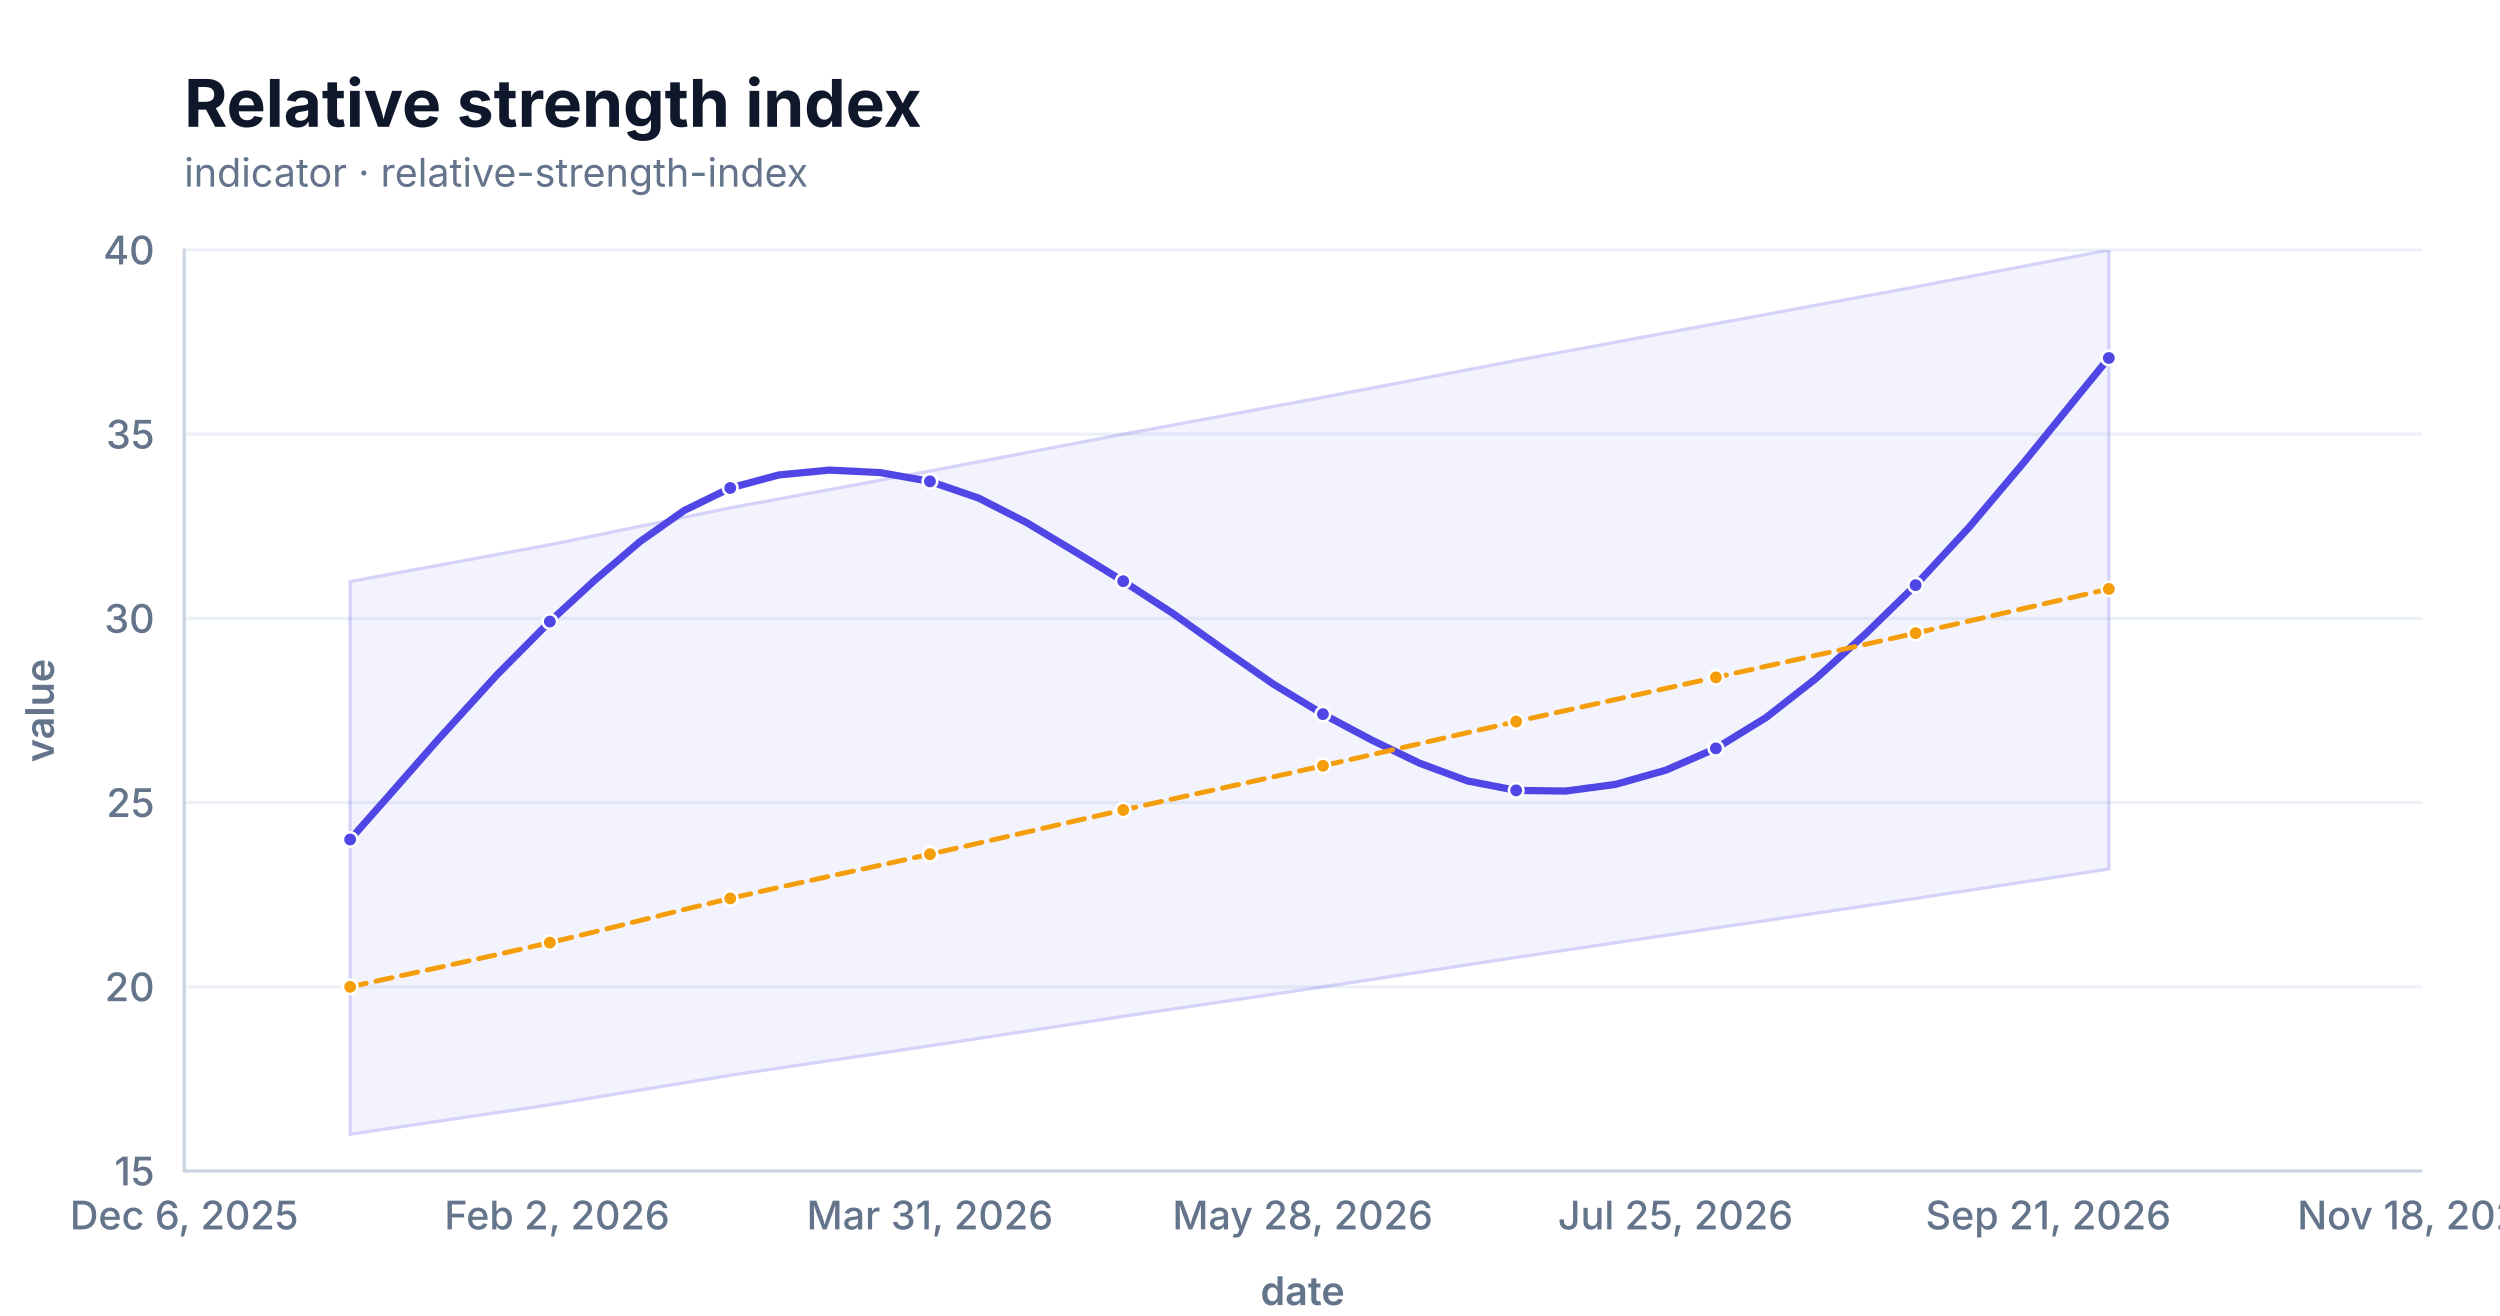
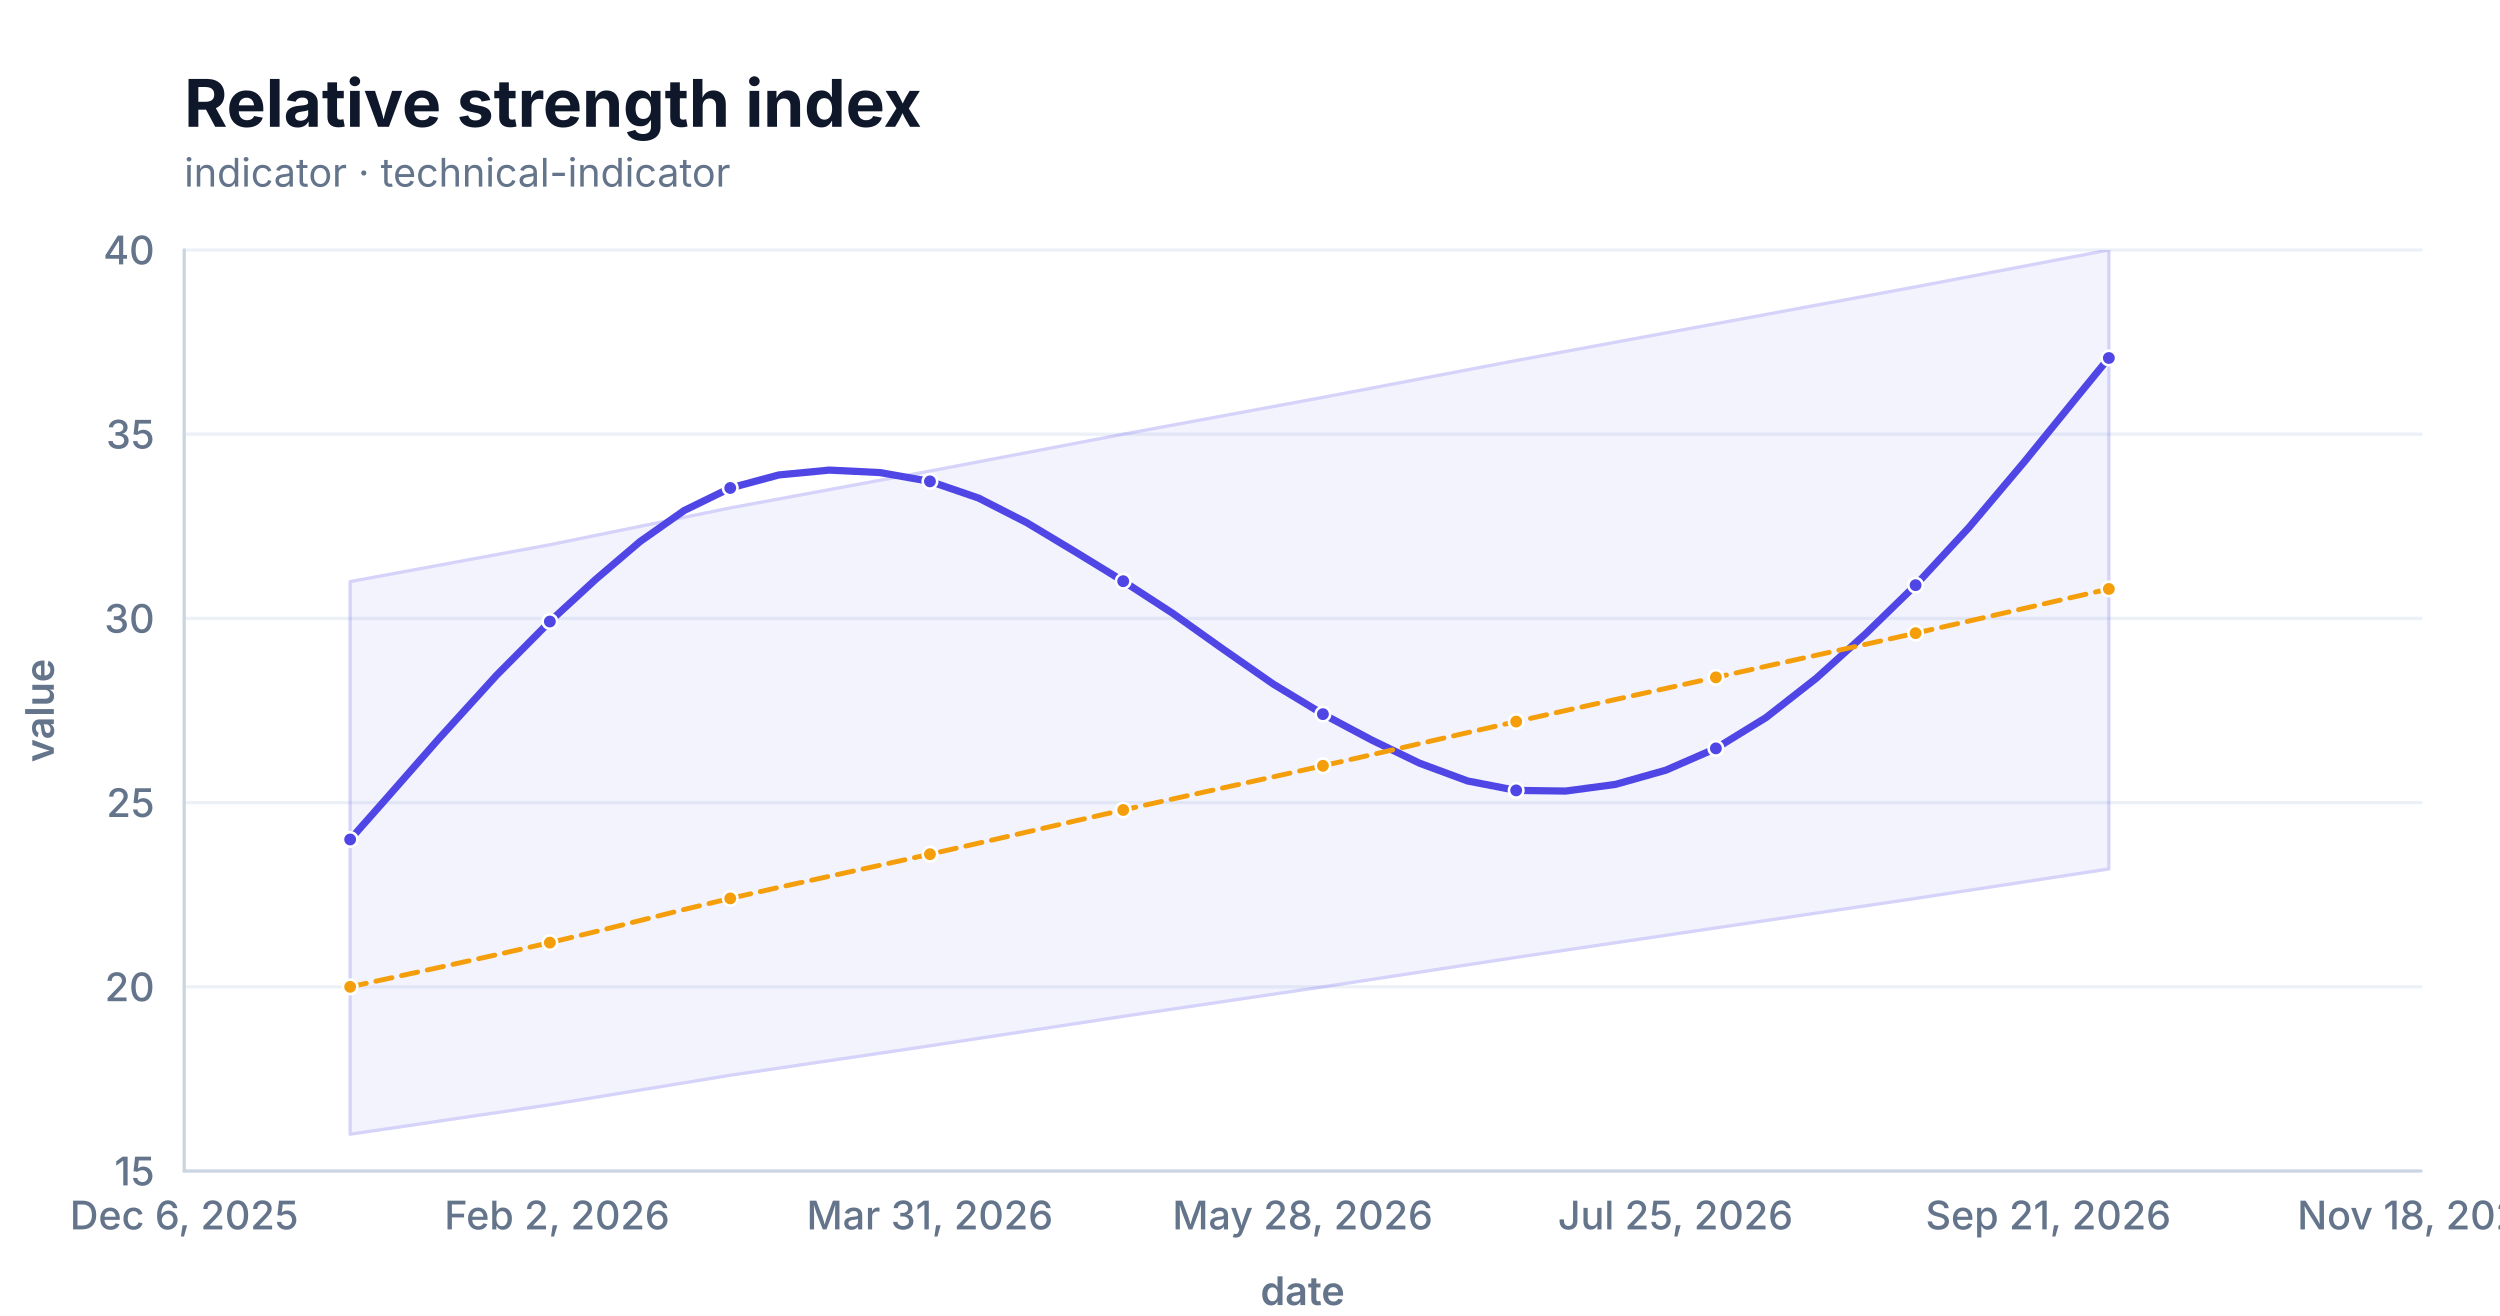
<svg xmlns="http://www.w3.org/2000/svg" width="760" height="400" viewBox="0 0 760 400" role="img" aria-labelledby="title description">
  <defs>
    <clipPath id="clip-1">
      <rect x="56" y="76" width="680" height="280" />
    </clipPath>
  </defs>
  <rect width="100%" height="100%" fill="#ffffff" />
  <g data-scene-node="scene:root">
    <line data-scene-node="axis-y:grid:1" opacity="0.82" x1="56" y1="300" x2="736" y2="300" fill="none" stroke="#e8eef6" stroke-width="1" stroke-linecap="round" />
    <line data-scene-node="axis-y:grid:2" opacity="0.82" x1="56" y1="244" x2="736" y2="244" fill="none" stroke="#e8eef6" stroke-width="1" stroke-linecap="round" />
    <line data-scene-node="axis-y:grid:3" opacity="0.82" x1="56" y1="188" x2="736" y2="188" fill="none" stroke="#e8eef6" stroke-width="1" stroke-linecap="round" />
    <line data-scene-node="axis-y:grid:4" opacity="0.82" x1="56" y1="132" x2="736" y2="132" fill="none" stroke="#e8eef6" stroke-width="1" stroke-linecap="round" />
    <line data-scene-node="axis-y:grid:5" opacity="0.82" x1="56" y1="76" x2="736" y2="76" fill="none" stroke="#e8eef6" stroke-width="1" stroke-linecap="round" />
    <g data-scene-node="layer-0:group" clip-path="url(#clip-1)">
      <path data-scene-node="layer-0:indicator-band" opacity="0.24" d="M 106.447 176.8 L 167.157 165.6 L 221.993 154.4 L 282.703 143.2 L 341.455 132 L 402.165 120.8 L 460.917 109.6 L 521.628 98.4 L 582.338 87.2 L 641.09 76 L 641.09 264.16 L 582.338 273.12 L 521.628 282.08 L 460.917 291.04 L 402.165 300 L 341.455 308.96 L 282.703 317.92 L 221.993 326.88 L 167.157 335.84 L 106.447 344.8 Z" fill="#4f46e547" stroke="#4f46e5" stroke-width="1" stroke-linejoin="round" />
      <path data-scene-node="layer-0:indicator-line:0" d="M 106.447 255.2 L 117.494 242.693 L 133.375 224.609 L 150.97 205.257 L 167.157 188.944 L 181.142 176.087 L 194.575 164.632 L 208.008 155.184 L 221.993 148.35 L 236.803 144.376 L 252.103 142.911 L 267.525 143.663 L 282.703 146.34 L 297.483 151.415 L 312.079 158.861 L 326.675 167.632 L 341.455 176.684 L 356.541 186.483 L 371.81 197.336 L 387.08 207.966 L 402.165 217.094 L 416.945 224.944 L 431.541 232.011 L 446.138 237.416 L 460.917 240.281 L 475.957 240.481 L 491.15 238.446 L 506.404 234.137 L 521.628 227.51 L 536.851 218.152 L 552.105 206.219 L 567.298 192.527 L 582.338 177.892 L 598.541 160.375 L 615.509 140.259 L 630.579 121.695 L 641.09 108.829" fill="none" stroke="#4f46e5" stroke-width="2.2" stroke-linecap="round" stroke-linejoin="round" />
      <circle data-scene-node="layer-0:indicator-point:0:0" cx="106.447" cy="255.2" r="2.2" fill="#4f46e5" stroke="#ffffff" stroke-width="0.8" />
      <circle data-scene-node="layer-0:indicator-point:0:1" cx="167.157" cy="188.944" r="2.2" fill="#4f46e5" stroke="#ffffff" stroke-width="0.8" />
      <circle data-scene-node="layer-0:indicator-point:0:2" cx="221.993" cy="148.35" r="2.2" fill="#4f46e5" stroke="#ffffff" stroke-width="0.8" />
      <circle data-scene-node="layer-0:indicator-point:0:3" cx="282.703" cy="146.34" r="2.2" fill="#4f46e5" stroke="#ffffff" stroke-width="0.8" />
      <circle data-scene-node="layer-0:indicator-point:0:4" cx="341.455" cy="176.684" r="2.2" fill="#4f46e5" stroke="#ffffff" stroke-width="0.8" />
      <circle data-scene-node="layer-0:indicator-point:0:5" cx="402.165" cy="217.094" r="2.2" fill="#4f46e5" stroke="#ffffff" stroke-width="0.8" />
      <circle data-scene-node="layer-0:indicator-point:0:6" cx="460.917" cy="240.281" r="2.2" fill="#4f46e5" stroke="#ffffff" stroke-width="0.8" />
      <circle data-scene-node="layer-0:indicator-point:0:7" cx="521.628" cy="227.51" r="2.2" fill="#4f46e5" stroke="#ffffff" stroke-width="0.8" />
      <circle data-scene-node="layer-0:indicator-point:0:8" cx="582.338" cy="177.892" r="2.2" fill="#4f46e5" stroke="#ffffff" stroke-width="0.8" />
      <circle data-scene-node="layer-0:indicator-point:0:9" cx="641.09" cy="108.829" r="2.2" fill="#4f46e5" stroke="#ffffff" stroke-width="0.8" />
      <path data-scene-node="layer-0:indicator-line:1" d="M 106.447 300 L 117.494 297.585 L 133.375 294.12 L 150.97 290.235 L 167.157 286.56 L 181.142 283.2 L 194.575 279.84 L 208.008 276.48 L 221.993 273.12 L 236.803 269.76 L 252.103 266.4 L 267.525 263.04 L 282.703 259.68 L 297.483 256.32 L 312.079 252.96 L 326.675 249.6 L 341.455 246.24 L 356.541 242.88 L 371.81 239.52 L 387.08 236.16 L 402.165 232.8 L 416.945 229.44 L 431.541 226.08 L 446.138 222.72 L 460.917 219.36 L 475.957 216 L 491.15 212.64 L 506.404 209.28 L 521.628 205.92 L 536.851 202.56 L 552.105 199.2 L 567.298 195.84 L 582.338 192.48 L 598.541 188.805 L 615.509 184.92 L 630.579 181.455 L 641.09 179.04" fill="none" stroke="#f59e0b" stroke-width="1.5" stroke-dasharray="5 3" stroke-linecap="round" stroke-linejoin="round" />
      <circle data-scene-node="layer-0:indicator-point:1:0" cx="106.447" cy="300" r="2.2" fill="#f59e0b" stroke="#ffffff" stroke-width="0.8" />
      <circle data-scene-node="layer-0:indicator-point:1:1" cx="167.157" cy="286.56" r="2.2" fill="#f59e0b" stroke="#ffffff" stroke-width="0.8" />
      <circle data-scene-node="layer-0:indicator-point:1:2" cx="221.993" cy="273.12" r="2.2" fill="#f59e0b" stroke="#ffffff" stroke-width="0.8" />
      <circle data-scene-node="layer-0:indicator-point:1:3" cx="282.703" cy="259.68" r="2.2" fill="#f59e0b" stroke="#ffffff" stroke-width="0.8" />
      <circle data-scene-node="layer-0:indicator-point:1:4" cx="341.455" cy="246.24" r="2.2" fill="#f59e0b" stroke="#ffffff" stroke-width="0.8" />
      <circle data-scene-node="layer-0:indicator-point:1:5" cx="402.165" cy="232.8" r="2.2" fill="#f59e0b" stroke="#ffffff" stroke-width="0.8" />
      <circle data-scene-node="layer-0:indicator-point:1:6" cx="460.917" cy="219.36" r="2.2" fill="#f59e0b" stroke="#ffffff" stroke-width="0.8" />
      <circle data-scene-node="layer-0:indicator-point:1:7" cx="521.628" cy="205.92" r="2.2" fill="#f59e0b" stroke="#ffffff" stroke-width="0.8" />
      <circle data-scene-node="layer-0:indicator-point:1:8" cx="582.338" cy="192.48" r="2.2" fill="#f59e0b" stroke="#ffffff" stroke-width="0.8" />
      <circle data-scene-node="layer-0:indicator-point:1:9" cx="641.09" cy="179.04" r="2.2" fill="#f59e0b" stroke="#ffffff" stroke-width="0.8" />
    </g>
    <line data-scene-node="axis-x:line" x1="56" y1="356" x2="736" y2="356" fill="none" stroke="#cbd5e1" stroke-width="1" stroke-linecap="round" />
    <line data-scene-node="axis-y:line" x1="56" y1="76" x2="56" y2="356" fill="none" stroke="#cbd5e1" stroke-width="1" stroke-linecap="round" />
    <text data-scene-node="axis-x:label:0" x="56" y="365" fill="#64748b" font-family="Inter, ui-sans-serif, system-ui, -apple-system, BlinkMacSystemFont, &quot;Segoe UI&quot;, sans-serif" font-size="12" font-weight="500" text-anchor="middle" dominant-baseline="text-before-edge">Dec 6, 2025</text>
    <text data-scene-node="axis-x:label:1" x="169.333" y="365" fill="#64748b" font-family="Inter, ui-sans-serif, system-ui, -apple-system, BlinkMacSystemFont, &quot;Segoe UI&quot;, sans-serif" font-size="12" font-weight="500" text-anchor="middle" dominant-baseline="text-before-edge">Feb 2, 2026</text>
    <text data-scene-node="axis-x:label:2" x="282.667" y="365" fill="#64748b" font-family="Inter, ui-sans-serif, system-ui, -apple-system, BlinkMacSystemFont, &quot;Segoe UI&quot;, sans-serif" font-size="12" font-weight="500" text-anchor="middle" dominant-baseline="text-before-edge">Mar 31, 2026</text>
    <text data-scene-node="axis-x:label:3" x="396" y="365" fill="#64748b" font-family="Inter, ui-sans-serif, system-ui, -apple-system, BlinkMacSystemFont, &quot;Segoe UI&quot;, sans-serif" font-size="12" font-weight="500" text-anchor="middle" dominant-baseline="text-before-edge">May 28, 2026</text>
    <text data-scene-node="axis-x:label:4" x="509.333" y="365" fill="#64748b" font-family="Inter, ui-sans-serif, system-ui, -apple-system, BlinkMacSystemFont, &quot;Segoe UI&quot;, sans-serif" font-size="12" font-weight="500" text-anchor="middle" dominant-baseline="text-before-edge">Jul 25, 2026</text>
    <text data-scene-node="axis-x:label:5" x="622.667" y="365" fill="#64748b" font-family="Inter, ui-sans-serif, system-ui, -apple-system, BlinkMacSystemFont, &quot;Segoe UI&quot;, sans-serif" font-size="12" font-weight="500" text-anchor="middle" dominant-baseline="text-before-edge">Sep 21, 2026</text>
    <text data-scene-node="axis-x:label:6" x="736" y="365" fill="#64748b" font-family="Inter, ui-sans-serif, system-ui, -apple-system, BlinkMacSystemFont, &quot;Segoe UI&quot;, sans-serif" font-size="12" font-weight="500" text-anchor="middle" dominant-baseline="text-before-edge">Nov 18, 2026</text>
    <text data-scene-node="axis-x:title" x="396" y="388" fill="#64748b" font-family="Inter, ui-sans-serif, system-ui, -apple-system, BlinkMacSystemFont, &quot;Segoe UI&quot;, sans-serif" font-size="12" font-weight="600" text-anchor="middle" dominant-baseline="text-before-edge">date</text>
    <text data-scene-node="axis-y:label:0" x="47" y="356" fill="#64748b" font-family="Inter, ui-sans-serif, system-ui, -apple-system, BlinkMacSystemFont, &quot;Segoe UI&quot;, sans-serif" font-size="12" font-weight="500" text-anchor="end" dominant-baseline="central">15</text>
    <text data-scene-node="axis-y:label:1" x="47" y="300" fill="#64748b" font-family="Inter, ui-sans-serif, system-ui, -apple-system, BlinkMacSystemFont, &quot;Segoe UI&quot;, sans-serif" font-size="12" font-weight="500" text-anchor="end" dominant-baseline="central">20</text>
    <text data-scene-node="axis-y:label:2" x="47" y="244" fill="#64748b" font-family="Inter, ui-sans-serif, system-ui, -apple-system, BlinkMacSystemFont, &quot;Segoe UI&quot;, sans-serif" font-size="12" font-weight="500" text-anchor="end" dominant-baseline="central">25</text>
    <text data-scene-node="axis-y:label:3" x="47" y="188" fill="#64748b" font-family="Inter, ui-sans-serif, system-ui, -apple-system, BlinkMacSystemFont, &quot;Segoe UI&quot;, sans-serif" font-size="12" font-weight="500" text-anchor="end" dominant-baseline="central">30</text>
    <text data-scene-node="axis-y:label:4" x="47" y="132" fill="#64748b" font-family="Inter, ui-sans-serif, system-ui, -apple-system, BlinkMacSystemFont, &quot;Segoe UI&quot;, sans-serif" font-size="12" font-weight="500" text-anchor="end" dominant-baseline="central">35</text>
    <text data-scene-node="axis-y:label:5" x="47" y="76" fill="#64748b" font-family="Inter, ui-sans-serif, system-ui, -apple-system, BlinkMacSystemFont, &quot;Segoe UI&quot;, sans-serif" font-size="12" font-weight="500" text-anchor="end" dominant-baseline="central">40</text>
    <text data-scene-node="axis-y:title" x="12" y="216" fill="#64748b" font-family="Inter, ui-sans-serif, system-ui, -apple-system, BlinkMacSystemFont, &quot;Segoe UI&quot;, sans-serif" font-size="12" font-weight="600" text-anchor="middle" dominant-baseline="central" transform="rotate(-90 12 216)">value</text>
    <text data-scene-node="chart:title" x="56" y="24" fill="#0f172a" font-family="Inter, ui-sans-serif, system-ui, -apple-system, BlinkMacSystemFont, &quot;Segoe UI&quot;, sans-serif" font-size="20" font-weight="700" text-anchor="start" dominant-baseline="text-before-edge">Relative strength index</text>
-     <text data-scene-node="chart:subtitle" x="56" y="48" fill="#64748b" font-family="Inter, ui-sans-serif, system-ui, -apple-system, BlinkMacSystemFont, &quot;Segoe UI&quot;, sans-serif" font-size="12" font-weight="400" text-anchor="start" dominant-baseline="text-before-edge">indicator · relative-strength-index</text>
+     <text data-scene-node="chart:subtitle" x="56" y="48" fill="#64748b" font-family="Inter, ui-sans-serif, system-ui, -apple-system, BlinkMacSystemFont, &quot;Segoe UI&quot;, sans-serif" font-size="12" font-weight="400" text-anchor="start" dominant-baseline="text-before-edge">indicator · technical-indicator</text>
  </g>
</svg>
